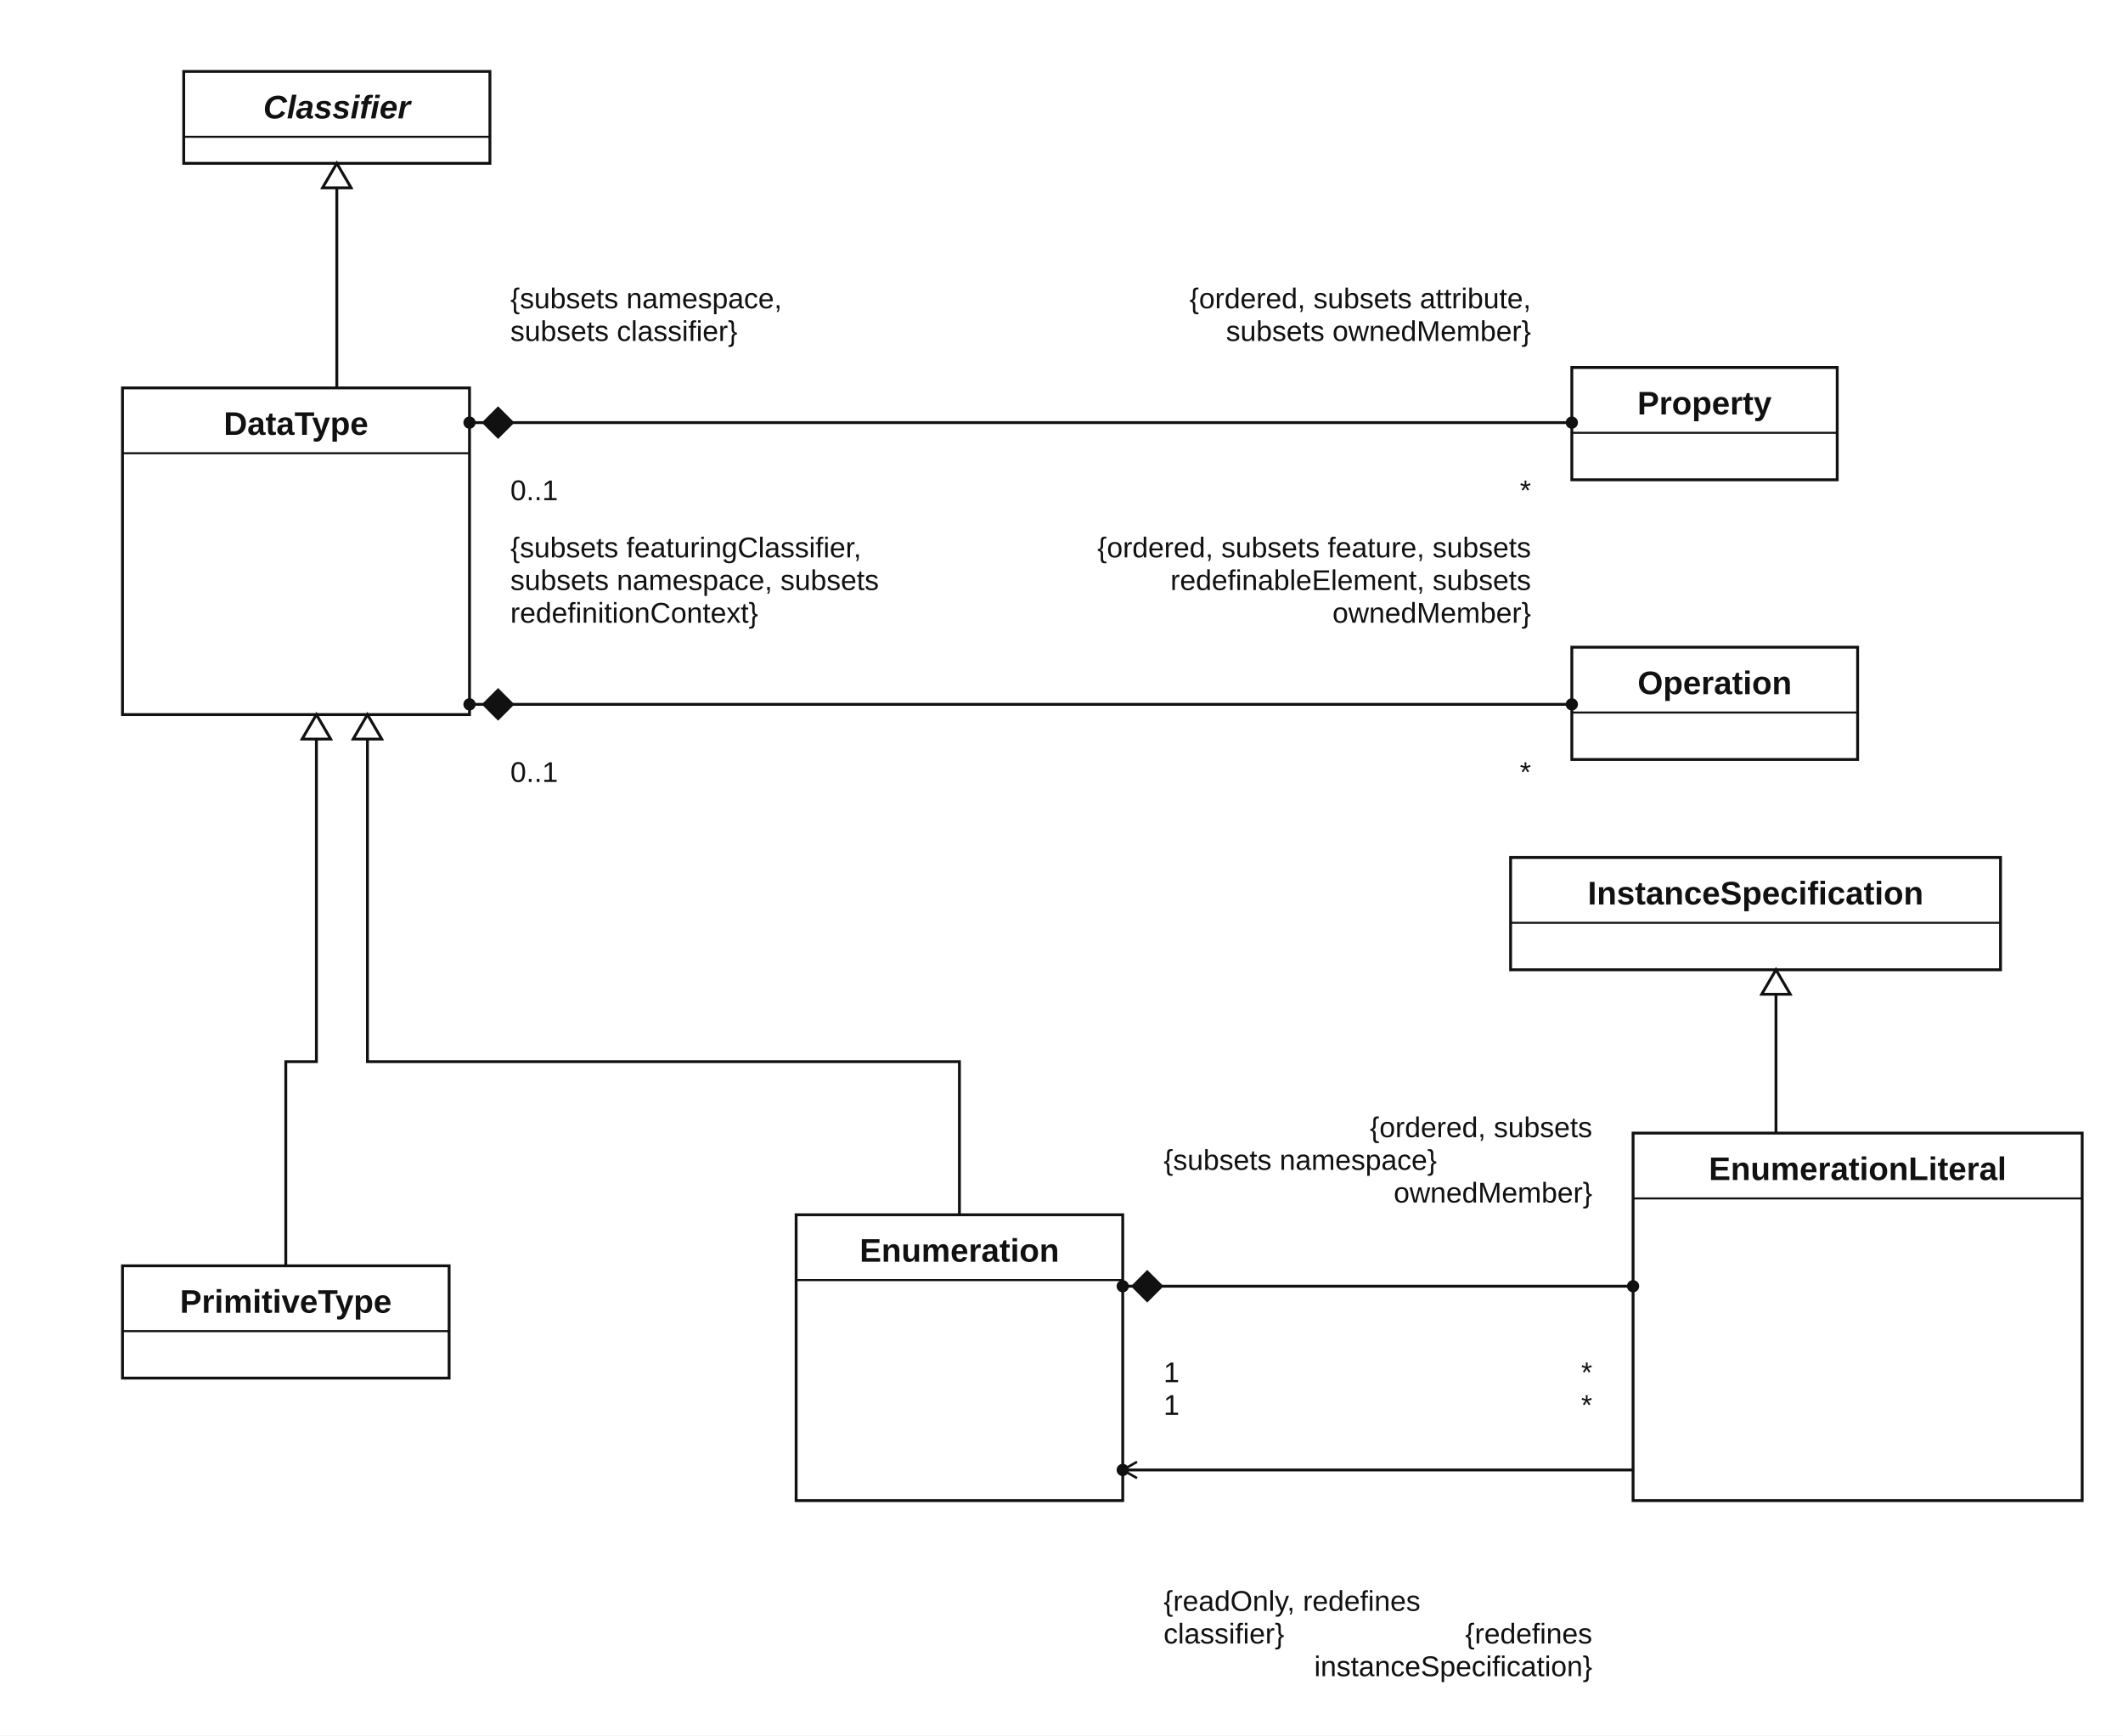
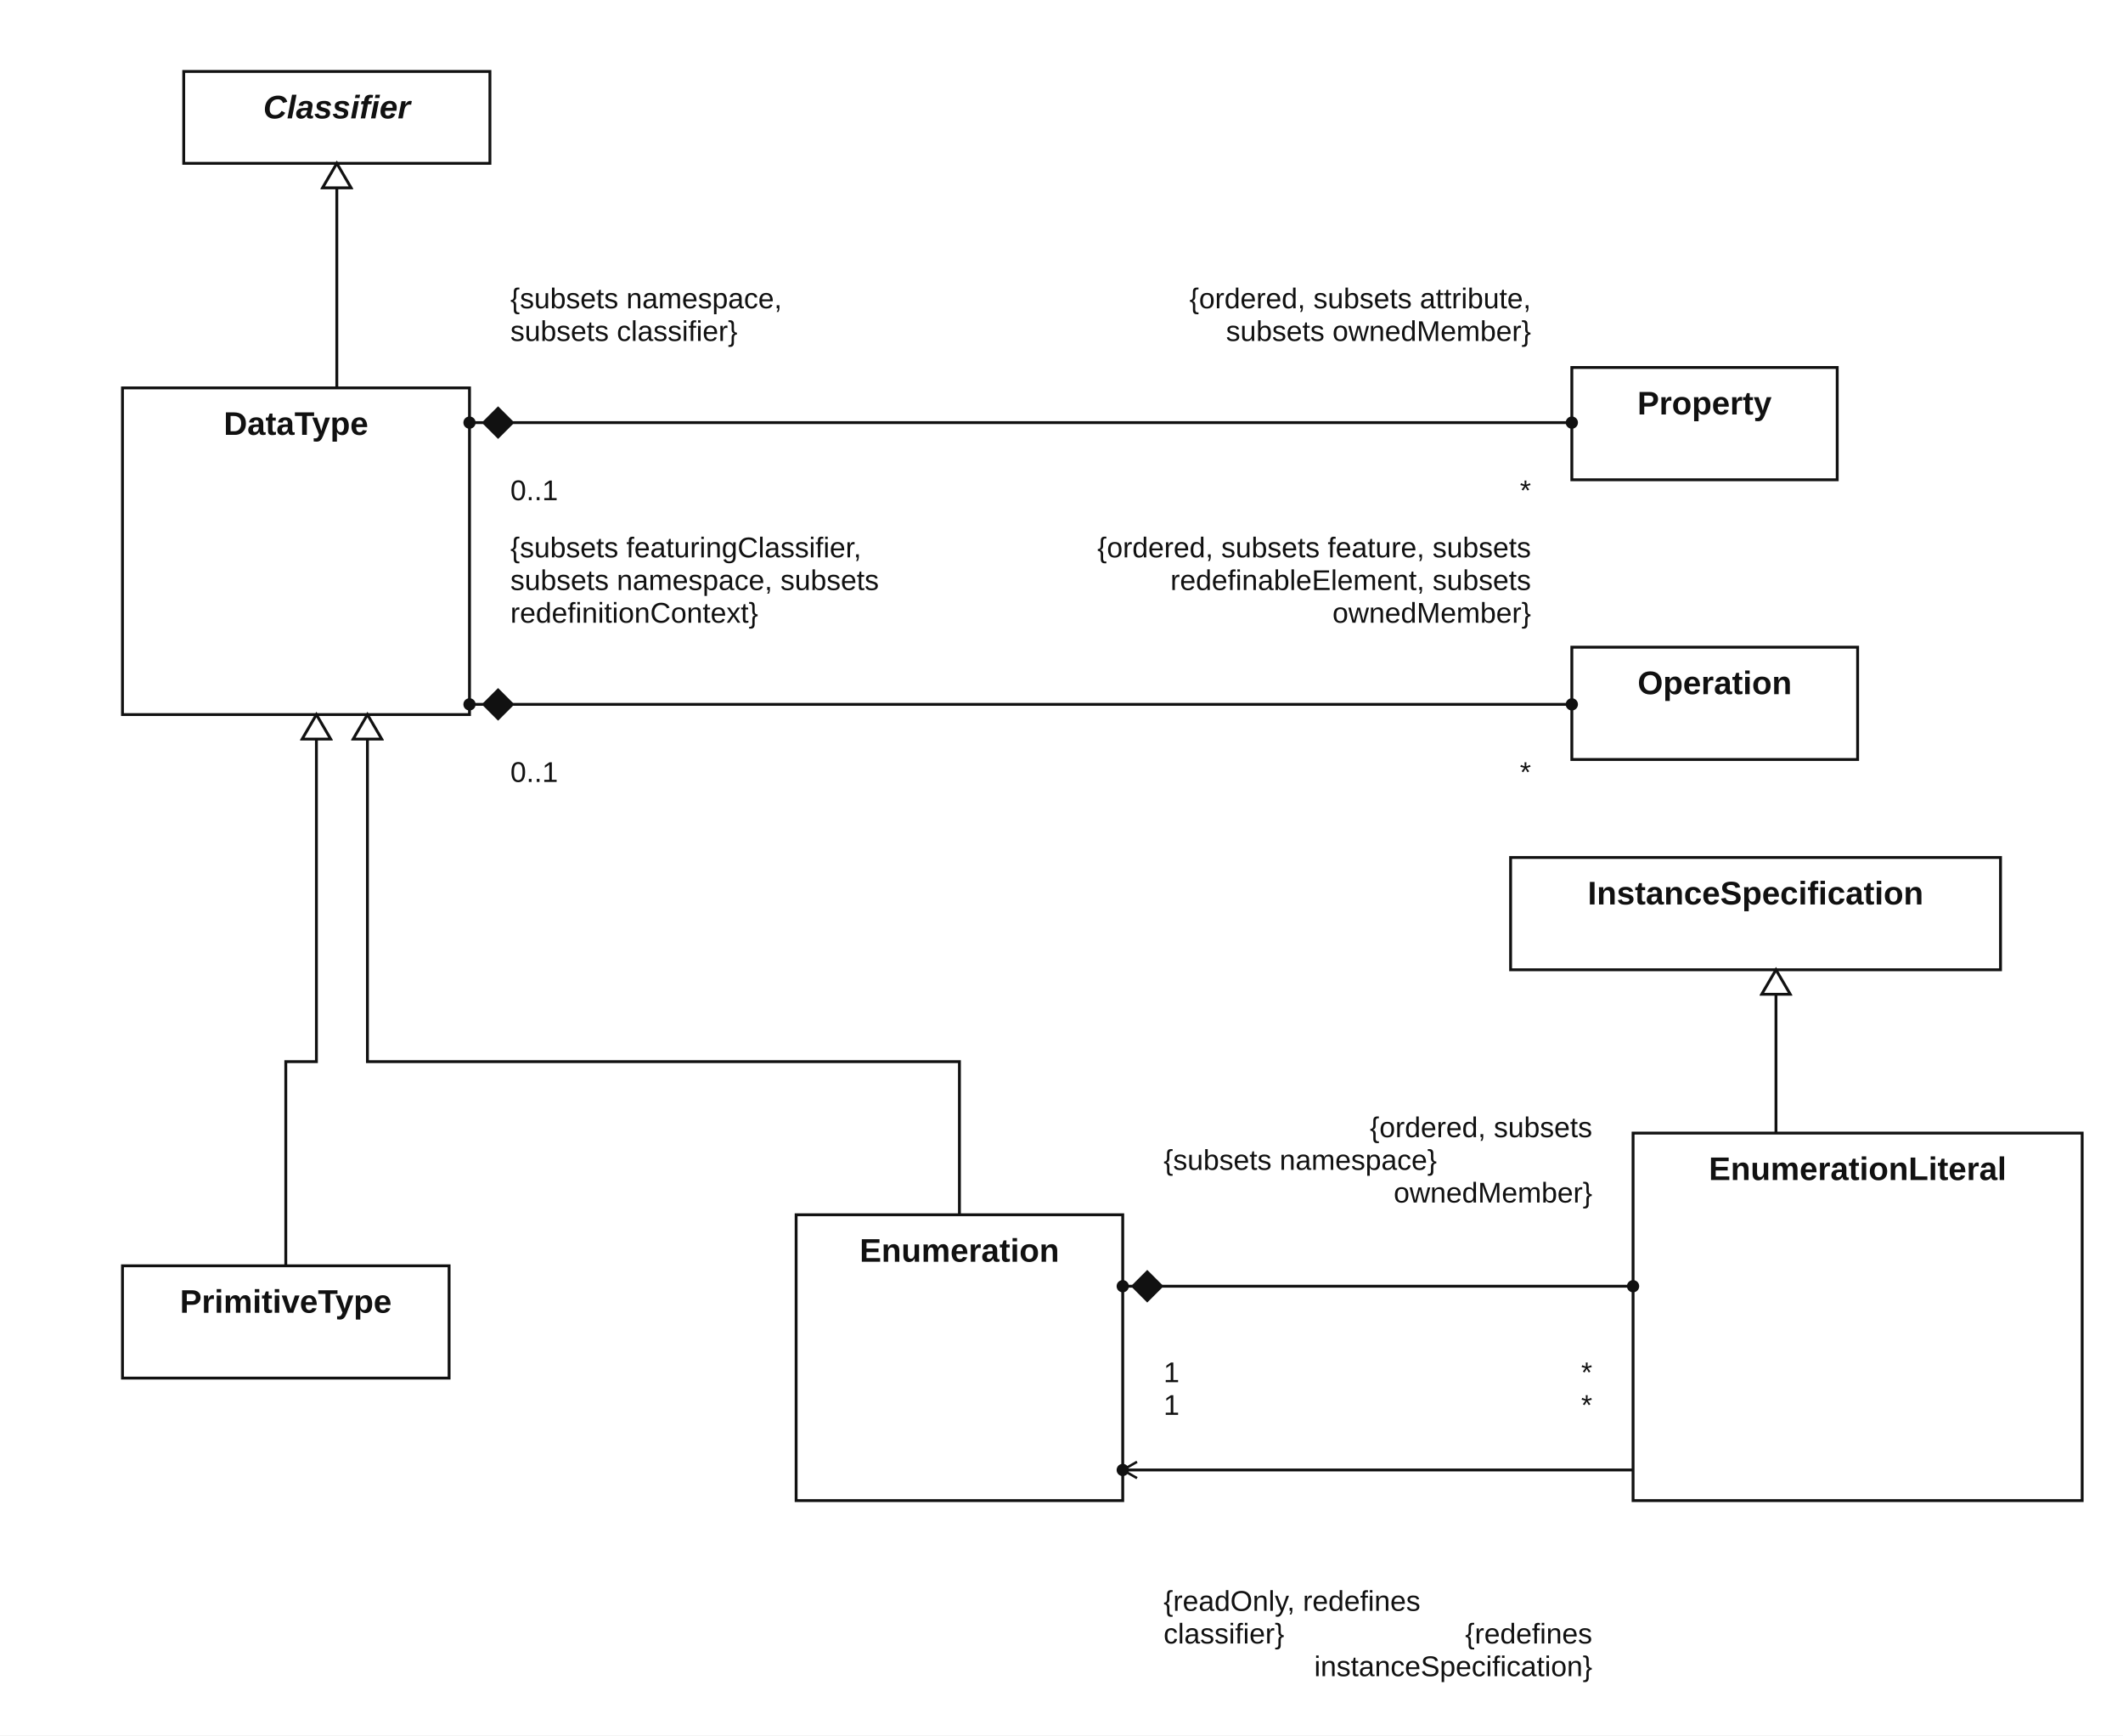
<svg xmlns="http://www.w3.org/2000/svg" width="1040" height="850" viewBox="0 0 1040 850" role="img" aria-labelledby="diagram-title diagram-description" data-figure="10.1">
  <defs>
    <marker id="generalization" markerWidth="15" markerHeight="16" refX="13" refY="8" orient="auto" markerUnits="userSpaceOnUse">
      <path d="M 1 1 L 13 8 L 1 15 Z" fill="#ffffff" stroke="#111111" stroke-width="1.4" />
    </marker>
    <marker id="navigation" markerWidth="9" markerHeight="10" refX="8" refY="5" orient="auto" markerUnits="userSpaceOnUse">
      <path d="M 1 1 L 8 5 L 1 9" fill="none" stroke="context-stroke" stroke-width="1.2" />
    </marker>
    <marker id="navigation-start" markerWidth="9" markerHeight="10" refX="8" refY="5" orient="auto-start-reverse" markerUnits="userSpaceOnUse">
      <path d="M 1 1 L 8 5 L 1 9" fill="none" stroke="context-stroke" stroke-width="1.2" />
    </marker>
    <marker id="annotation" markerWidth="10" markerHeight="10" refX="9" refY="5" orient="auto" markerUnits="userSpaceOnUse">
      <path d="M 0 0 L 10 5 L 0 10 Z" fill="#8a2d2d" />
    </marker>
    <style>.background, .class-box, .package-box, .note-box { fill: #ffffff; }
  .class-box, .package-box, .note-box, .association, .generalization-line,
  .class-divider, .example-association, .dependency-line, .note-link { stroke: #111111; stroke-width: 1.4; }
  .association, .generalization-line, .class-divider, .example-association,
  .dependency-line, .note-link { fill: none; }
  .class-divider { stroke-width: 1; }
  text { fill: #111111; font-family: Arial, Helvetica, sans-serif; font-size: 16px; }
  .class-name { font-weight: 700; }
  .abstract { font-style: italic; }
  .attribute, .operation { font-size: 14px; }
  .association-end, .association-label, .example-association-group .example-label { font-size: 14px; }
  .end-dot, .composition { fill: #111111; }
  .dependency-line, .note-link { stroke-dasharray: 7 5; }
  .template-signature { stroke-dasharray: 4 3; }
  a { cursor: pointer; }
  a:hover .class-box, a:hover .note-box { fill: #eef3fb; stroke: #1e3a8a; }
  a:focus-visible { outline: none; }
  a:focus-visible .class-box, a:focus-visible .note-box { stroke: #7c3aed; stroke-width: 3; }
  .association, .example-association, .dependency-line { pointer-events: stroke; }
  .association-hitbox { fill: none; stroke: transparent; stroke-width: 12; pointer-events: stroke; }
  .association-group:hover .association, .example-association-group:hover .example-association,
  .dependency-group:hover .dependency-line { stroke: #1e3a8a; stroke-width: 2.2; }
  .association-group:hover text, .example-association-group:hover text,
  .dependency-group:hover text { fill: #1e3a8a; }
  .association-group:hover .end-dot, .association-group:hover .composition,
  .example-association-group:hover .end-dot { fill: #1e3a8a; }
  .association-end { cursor: help; }
  .sequence-frame, .sequence-lifeline, .sequence-message, .sequence-observation, .sequence-constraint { fill: none; stroke: #111111; stroke-width: 1.4; }
  .sequence-lifeline { stroke-dasharray: 7 5; }
  .annotation-line { fill: none; stroke: #8a2d2d; stroke-width: 2; }
  .annotation-label { fill: #8a2d2d; }
  a:hover .annotation-label { fill: #1e3a8a; }</style>
  </defs>
  <rect class="background" width="1040" height="850" />
  <a class="class-node" data-classifier="Classifier" href="../../index.html#/classifier/classifier" target="_top" aria-label="Classifier — открыть описание класса">
    <rect class="class-box" x="90" y="35" width="150" height="45" />
-     <line class="class-divider" x1="90" y1="67" x2="240" y2="67" />
    <text class="class-name abstract" x="165.0" y="58" text-anchor="middle">Classifier</text>
  </a>
  <a class="class-node" data-classifier="DataType" href="../../index.html#/classifier/datatype" target="_top" aria-label="DataType — открыть описание класса">
    <rect class="class-box" x="60" y="190" width="170" height="160" />
-     <line class="class-divider" x1="60" y1="222" x2="230" y2="222" />
    <text class="class-name" x="145.0" y="213" text-anchor="middle">DataType</text>
  </a>
  <a class="class-node" data-classifier="Property" href="../../index.html#/classifier/property" target="_top" aria-label="Property — открыть описание класса">
    <rect class="class-box" x="770" y="180" width="130" height="55" />
-     <line class="class-divider" x1="770" y1="212" x2="900" y2="212" />
    <text class="class-name" x="835.0" y="203" text-anchor="middle">Property</text>
  </a>
  <a class="class-node" data-classifier="Operation" href="../../index.html#/classifier/operation" target="_top" aria-label="Operation — открыть описание класса">
    <rect class="class-box" x="770" y="317" width="140" height="55" />
-     <line class="class-divider" x1="770" y1="349" x2="910" y2="349" />
    <text class="class-name" x="840.0" y="340" text-anchor="middle">Operation</text>
  </a>
  <a class="class-node" data-classifier="PrimitiveType" href="../../index.html#/classifier/primitivetype" target="_top" aria-label="PrimitiveType — открыть описание класса">
    <rect class="class-box" x="60" y="620" width="160" height="55" />
-     <line class="class-divider" x1="60" y1="652" x2="220" y2="652" />
    <text class="class-name" x="140.0" y="643" text-anchor="middle">PrimitiveType</text>
  </a>
  <a class="class-node" data-classifier="Enumeration" href="../../index.html#/classifier/enumeration" target="_top" aria-label="Enumeration — открыть описание класса">
    <rect class="class-box" x="390" y="595" width="160" height="140" />
-     <line class="class-divider" x1="390" y1="627" x2="550" y2="627" />
    <text class="class-name" x="470.0" y="618" text-anchor="middle">Enumeration</text>
  </a>
  <a class="class-node" data-classifier="InstanceSpecification" href="../../index.html#/classifier/instancespecification" target="_top" aria-label="InstanceSpecification — открыть описание класса">
    <rect class="class-box" x="740" y="420" width="240" height="55" />
-     <line class="class-divider" x1="740" y1="452" x2="980" y2="452" />
    <text class="class-name" x="860.0" y="443" text-anchor="middle">InstanceSpecification</text>
  </a>
  <a class="class-node" data-classifier="EnumerationLiteral" href="../../index.html#/classifier/enumerationliteral" target="_top" aria-label="EnumerationLiteral — открыть описание класса">
    <rect class="class-box" x="800" y="555" width="220" height="180" />
-     <line class="class-divider" x1="800" y1="587" x2="1020" y2="587" />
    <text class="class-name" x="910.0" y="578" text-anchor="middle">EnumerationLiteral</text>
  </a>
  <path class="generalization-line" d="M 165 190 V 80" data-child="DataType" data-parent="Classifier" marker-end="url(#generalization)" />
  <path class="generalization-line" d="M 140 620 V 520 H 155 V 350" data-child="PrimitiveType" data-parent="DataType" marker-end="url(#generalization)" />
  <path class="generalization-line" d="M 470 595 V 520 H 180 V 350" data-child="Enumeration" data-parent="DataType" marker-end="url(#generalization)" />
  <path class="generalization-line" d="M 870 555 V 475" data-child="EnumerationLiteral" data-parent="InstanceSpecification" marker-end="url(#generalization)" />
  <a class="association-link" href="../../index.html#/association/a-ownedattribute-datatype" target="_top" aria-label="Открыть описание ассоциации A_ownedAttribute_datatype">
    <g class="association-group" id="A_ownedAttribute_datatype">
      <path class="association" d="M 230 207 H 770" />
      <path class="association-hitbox" d="M 230 207 H 770" aria-hidden="true" />
      <circle class="end-dot" cx="230" cy="207" r="3" />
      <polygon class="composition" points="236,207 244,199 252,207 244,215" />
      <circle class="end-dot" cx="770" cy="207" r="3" />
      <text class="association-end" x="250" y="187" />
      <text class="association-end" x="750" y="187" text-anchor="end" />
      <text class="association-label" x="250" y="151">{subsets namespace,</text>
      <text class="association-label" x="250" y="167">subsets classifier}</text>
      <text class="association-label" x="250" y="245">0..1</text>
      <text class="association-label" x="750" y="151" text-anchor="end">{ordered, subsets attribute,</text>
      <text class="association-label" x="750" y="167" text-anchor="end">subsets ownedMember}</text>
      <text class="association-label" x="750" y="245" text-anchor="end">*</text>
    </g>
  </a>
  <a class="association-link" href="../../index.html#/association/a-ownedoperation-datatype" target="_top" aria-label="Открыть описание ассоциации A_ownedOperation_datatype">
    <g class="association-group" id="A_ownedOperation_datatype">
      <path class="association" d="M 230 345 H 770" />
      <path class="association-hitbox" d="M 230 345 H 770" aria-hidden="true" />
      <circle class="end-dot" cx="230" cy="345" r="3" />
      <polygon class="composition" points="236,345 244,337 252,345 244,353" />
      <circle class="end-dot" cx="770" cy="345" r="3" />
      <text class="association-end" x="250" y="325" />
      <text class="association-end" x="750" y="325" text-anchor="end" />
      <text class="association-label" x="250" y="273">{subsets featuringClassifier,</text>
      <text class="association-label" x="250" y="289">subsets namespace, subsets</text>
      <text class="association-label" x="250" y="305">redefinitionContext}</text>
      <text class="association-label" x="250" y="383">0..1</text>
      <text class="association-label" x="750" y="273" text-anchor="end">{ordered, subsets feature, subsets</text>
      <text class="association-label" x="750" y="289" text-anchor="end">redefinableElement, subsets</text>
      <text class="association-label" x="750" y="305" text-anchor="end">ownedMember}</text>
      <text class="association-label" x="750" y="383" text-anchor="end">*</text>
    </g>
  </a>
  <a class="association-link" href="../../index.html#/association/a-ownedliteral-enumeration" target="_top" aria-label="Открыть описание ассоциации A_ownedLiteral_enumeration">
    <g class="association-group" id="A_ownedLiteral_enumeration">
      <path class="association" d="M 550 630 H 800" />
      <path class="association-hitbox" d="M 550 630 H 800" aria-hidden="true" />
      <circle class="end-dot" cx="550" cy="630" r="3" />
      <polygon class="composition" points="554,630 562,622 570,630 562,638" />
      <circle class="end-dot" cx="800" cy="630" r="3" />
      <text class="association-end" x="570" y="603" />
      <text class="association-end" x="780" y="621" text-anchor="end" />
      <text class="association-label" x="570" y="573">{subsets namespace}</text>
      <text class="association-label" x="570" y="677">1</text>
      <text class="association-label" x="780" y="557" text-anchor="end">{ordered, subsets</text>
      <text class="association-label" x="780" y="589" text-anchor="end">ownedMember}</text>
      <text class="association-label" x="780" y="677" text-anchor="end">*</text>
    </g>
  </a>
  <a class="association-link" href="../../index.html#/association/a-classifier-enumerationliteral" target="_top" aria-label="Открыть описание ассоциации A_classifier_enumerationLiteral">
    <g class="association-group" id="A_classifier_enumerationLiteral">
      <path class="association" d="M 550 720 H 800" marker-start="url(#navigation-start)" />
      <path class="association-hitbox" d="M 550 720 H 800" aria-hidden="true" />
      <circle class="end-dot" cx="550" cy="720" r="3" />
      <text class="association-end" x="570" y="747" />
      <text class="association-end" x="780" y="765" text-anchor="end" />
      <text class="association-label" x="570" y="693">1</text>
      <text class="association-label" x="570" y="789">{readOnly, redefines</text>
      <text class="association-label" x="570" y="805">classifier}</text>
      <text class="association-label" x="780" y="805" text-anchor="end">{redefines</text>
      <text class="association-label" x="780" y="821" text-anchor="end">instanceSpecification}</text>
      <text class="association-label" x="780" y="693" text-anchor="end">*</text>
    </g>
  </a>
</svg>
